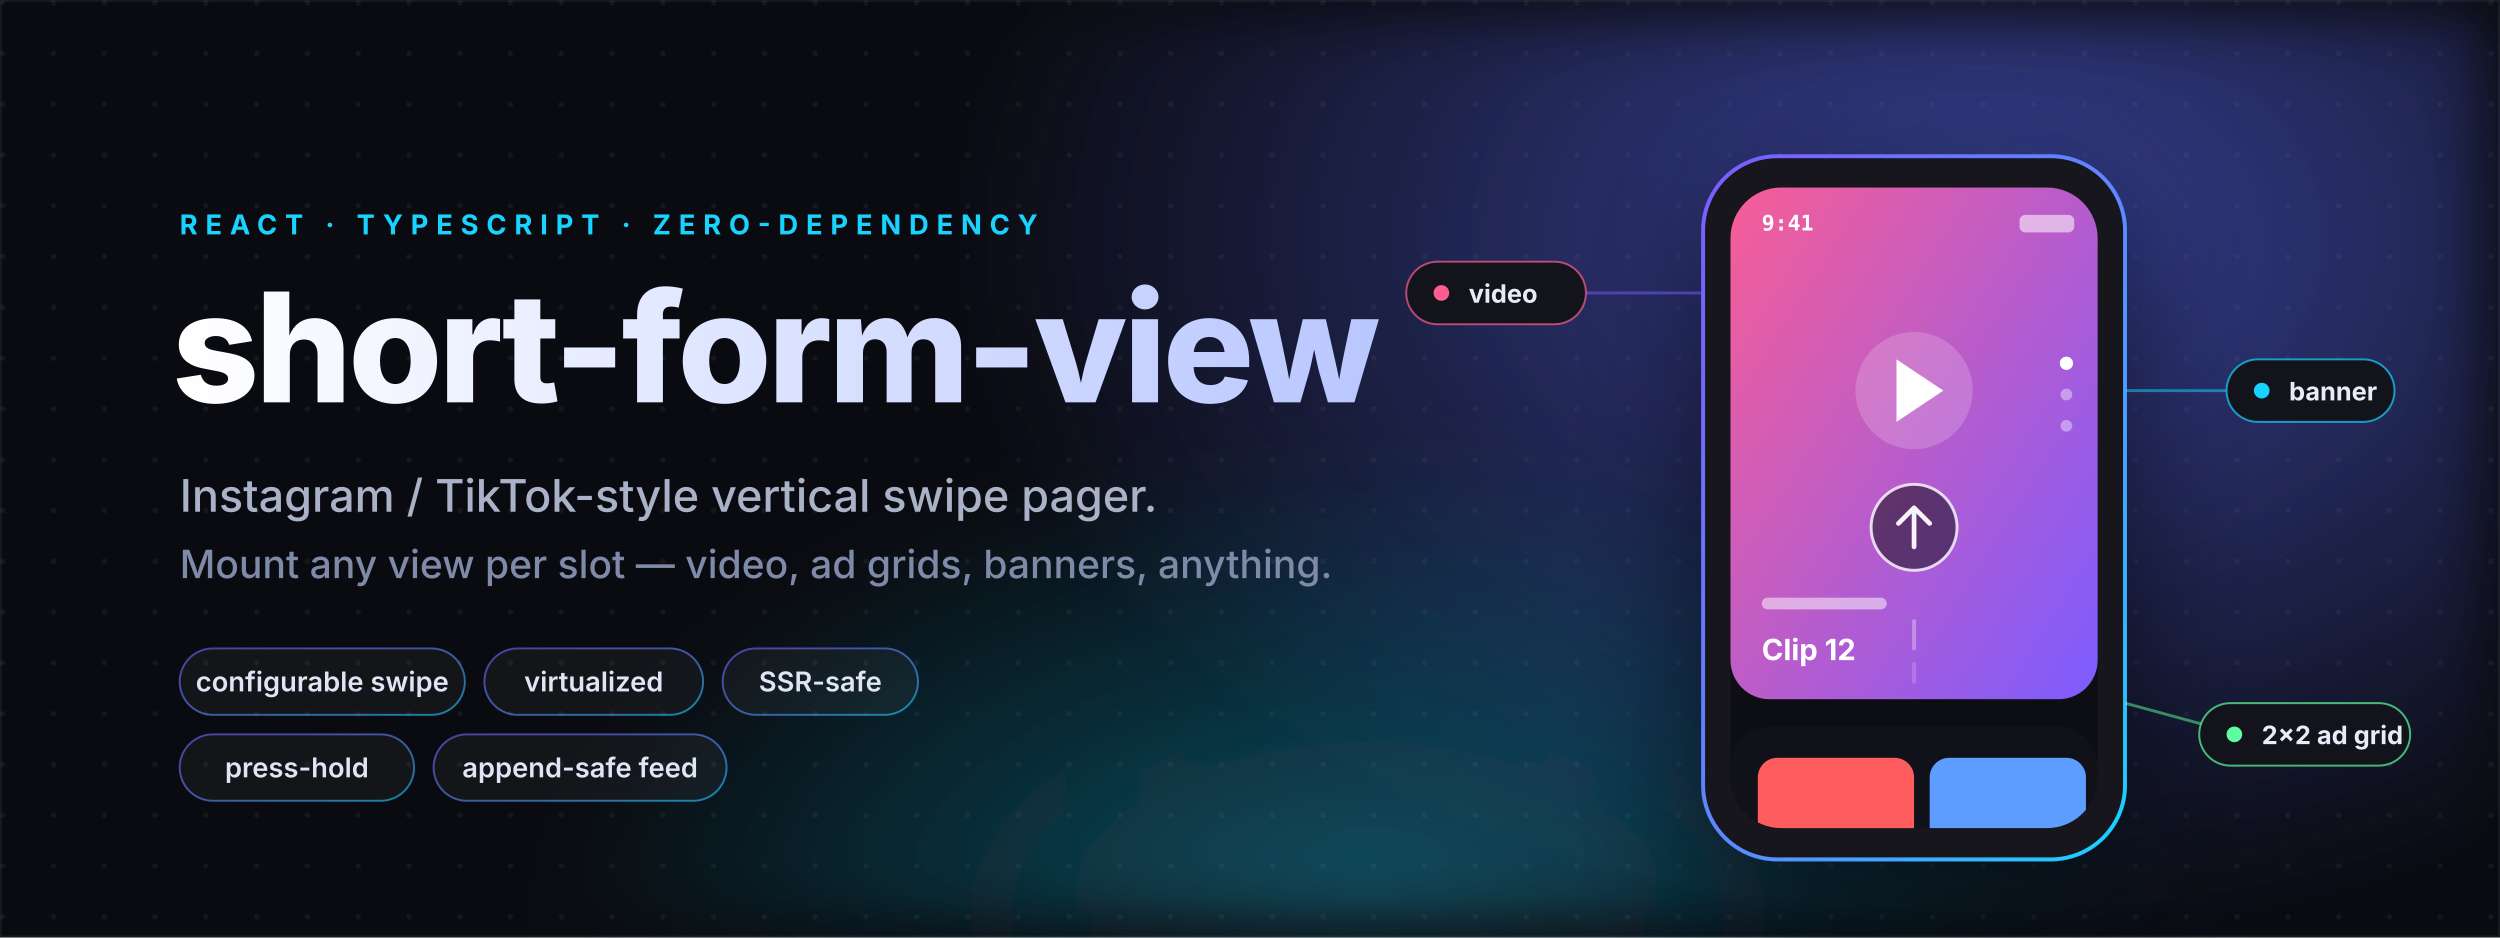
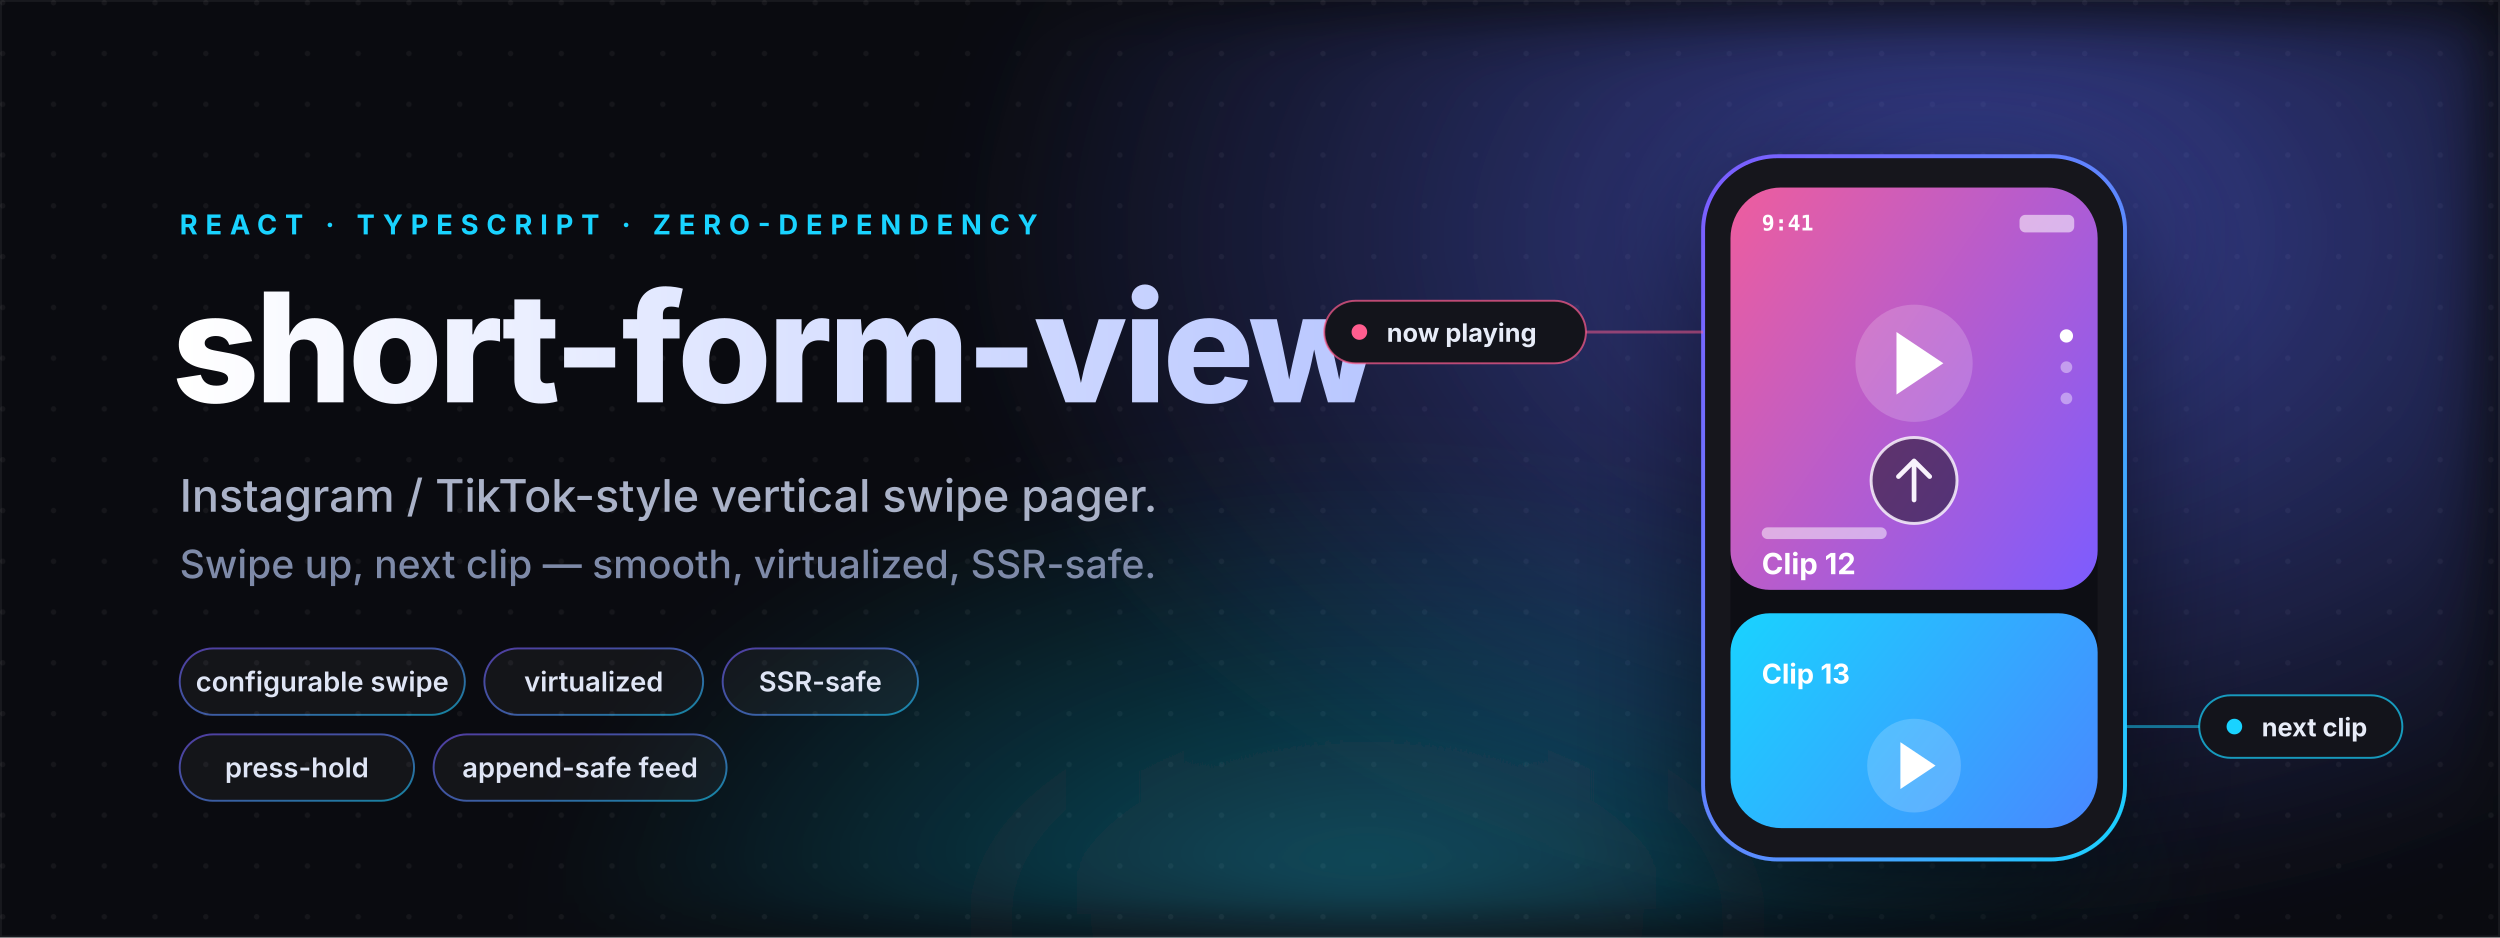
<svg xmlns="http://www.w3.org/2000/svg" width="1280" height="480" viewBox="0 0 1280 480" fill="none" font-family="Inter, system-ui, -apple-system, Segoe UI, Roboto, sans-serif">
  <defs>
    <linearGradient id="accent" x1="0" y1="0" x2="1" y2="1">
      <stop offset="0" stop-color="#7c5cff" />
      <stop offset="0.55" stop-color="#5b8bff" />
      <stop offset="1" stop-color="#19d3ff" />
    </linearGradient>
    <linearGradient id="card1" x1="0" y1="0" x2="1" y2="1">
      <stop offset="0" stop-color="#ff5d8f" />
      <stop offset="1" stop-color="#7c5cff" />
+     </linearGradient>
+     <linearGradient id="card2" x1="0" y1="0" x2="1" y2="1">
+       <stop offset="0" stop-color="#19d3ff" />
+       <stop offset="1" stop-color="#5b6bff" />
    </linearGradient>
    <linearGradient id="title" x1="0" y1="0" x2="1" y2="0">
      <stop offset="0" stop-color="#ffffff" />
      <stop offset="1" stop-color="#b9c7ff" />
    </linearGradient>
    <radialGradient id="glow" cx="0.5" cy="0.5" r="0.5">
      <stop offset="0" stop-color="#5b6bff" stop-opacity="0.55" />
      <stop offset="1" stop-color="#5b6bff" stop-opacity="0" />
    </radialGradient>
    <radialGradient id="glow2" cx="0.5" cy="0.5" r="0.5">
      <stop offset="0" stop-color="#19d3ff" stop-opacity="0.35" />
      <stop offset="1" stop-color="#19d3ff" stop-opacity="0" />
    </radialGradient>
    <pattern id="dots" width="26" height="26" patternUnits="userSpaceOnUse">
      <circle cx="1.4" cy="1.4" r="1.4" fill="#ffffff" fill-opacity="0.05" />
    </pattern>
    <clipPath id="screen">
      <rect x="886" y="96" width="188" height="328" rx="26" />
    </clipPath>
    <filter id="soft" x="-40%" y="-40%" width="180%" height="180%">
      <feGaussianBlur stdDeviation="22" />
    </filter>
    <filter id="drop" x="-30%" y="-30%" width="160%" height="160%">
      <feDropShadow dx="0" dy="22" stdDeviation="34" flood-color="#000000" flood-opacity="0.55" />
    </filter>
  </defs>
  <rect width="1280" height="480" fill="#0a0b10" />
  <rect width="1280" height="480" fill="url(#dots)" />
  <ellipse cx="1010" cy="120" rx="520" ry="360" fill="url(#glow)" filter="url(#soft)" />
  <ellipse cx="700" cy="470" rx="420" ry="240" fill="url(#glow2)" filter="url(#soft)" />
  <rect x="0.5" y="0.5" width="1279" height="479" rx="0" fill="none" stroke="#ffffff" stroke-opacity="0.06" />
  <g>
    <text x="92" y="120" fill="#19d3ff" font-size="14" font-weight="700" letter-spacing="4">REACT · TYPESCRIPT · ZERO-DEPENDENCY</text>
    <text x="88" y="206" fill="url(#title)" font-size="78" font-weight="800" letter-spacing="-2">short-form-view</text>
    <text x="92" y="262" fill="#aab2c8" font-size="23" font-weight="500">Instagram / TikTok-style vertical swipe pager.</text>
-     <text x="92" y="296" fill="#7e8aa8" font-size="20" font-weight="500">Mount any view per slot — video, ad grids, banners, anything.</text>
+     <text x="92" y="296" fill="#7e8aa8" font-size="20" font-weight="500">Swipe up, next clip — smooth, virtualized, SSR-safe.</text>
    <g font-size="14" font-weight="600">
      <g>
        <rect x="92" y="332" width="146" height="34" rx="17" fill="#ffffff" fill-opacity="0.04" stroke="url(#accent)" stroke-opacity="0.6" />
        <text x="165" y="354" fill="#dfe5f5" text-anchor="middle">configurable swipe</text>
      </g>
      <g>
        <rect x="248" y="332" width="112" height="34" rx="17" fill="#ffffff" fill-opacity="0.04" stroke="url(#accent)" stroke-opacity="0.6" />
        <text x="304" y="354" fill="#dfe5f5" text-anchor="middle">virtualized</text>
      </g>
      <g>
        <rect x="370" y="332" width="100" height="34" rx="17" fill="#ffffff" fill-opacity="0.04" stroke="url(#accent)" stroke-opacity="0.6" />
        <text x="420" y="354" fill="#dfe5f5" text-anchor="middle">SSR-safe</text>
      </g>
      <g>
        <rect x="92" y="376" width="120" height="34" rx="17" fill="#ffffff" fill-opacity="0.04" stroke="url(#accent)" stroke-opacity="0.6" />
        <text x="152" y="398" fill="#dfe5f5" text-anchor="middle">press-hold</text>
      </g>
      <g>
        <rect x="222" y="376" width="150" height="34" rx="17" fill="#ffffff" fill-opacity="0.04" stroke="url(#accent)" stroke-opacity="0.6" />
        <text x="297" y="398" fill="#dfe5f5" text-anchor="middle">append-safe feed</text>
      </g>
    </g>
  </g>
  <g filter="url(#drop)">
    <rect x="872" y="80" width="216" height="360" rx="38" fill="#13141b" stroke="url(#accent)" stroke-width="2" />
  </g>
  <rect x="886" y="96" width="188" height="328" rx="26" fill="#0d0e14" />
  <g clip-path="url(#screen)">
-     <rect x="886" y="58" width="188" height="300" rx="20" fill="url(#card1)" />
-     <circle cx="980" cy="200" r="30" fill="#ffffff" fill-opacity="0.18" />
-     <path d="M971 184 l24 16 -24 16 z" fill="#ffffff" />
-     <text x="902" y="338" fill="#ffffff" font-size="15" font-weight="700">Clip 12</text>
-     <rect x="902" y="306" width="64" height="6" rx="3" fill="#ffffff" fill-opacity="0.5" />
-     <rect x="886" y="372" width="188" height="150" rx="20" fill="#101119" />
-     <rect x="900" y="388" width="80" height="56" rx="10" fill="#ff5d5d" />
-     <rect x="988" y="388" width="80" height="56" rx="10" fill="#5d9dff" />
-     <rect x="900" y="452" width="80" height="56" rx="10" fill="#5dffa0" />
-     <rect x="988" y="452" width="80" height="56" rx="10" fill="#ffd35d" />
+     <rect x="886" y="24" width="188" height="278" rx="20" fill="url(#card1)" />
+     <circle cx="980" cy="186" r="30" fill="#ffffff" fill-opacity="0.18" />
+     <path d="M971 170 l24 16 -24 16 z" fill="#ffffff" />
+     <rect x="902" y="270" width="64" height="6" rx="3" fill="#ffffff" fill-opacity="0.5" />
+     <text x="902" y="294" fill="#ffffff" font-size="15" font-weight="700">Clip 12</text>
+     <rect x="886" y="314" width="188" height="240" rx="20" fill="url(#card2)" />
+     <circle cx="980" cy="392" r="24" fill="#ffffff" fill-opacity="0.18" />
+     <path d="M973 380 l18 12 -18 12 z" fill="#ffffff" />
+     <text x="902" y="350" fill="#ffffff" font-size="14" font-weight="700">Clip 13</text>
    <text x="902" y="118" fill="#ffffff" font-size="11" font-weight="700" font-family="ui-monospace, monospace">9:41</text>
    <rect x="1034" y="110" width="28" height="9" rx="3" fill="#ffffff" fill-opacity="0.55" />
-     <circle cx="1058" cy="186" r="3.4" fill="#ffffff" />
-     <circle cx="1058" cy="202" r="3" fill="#ffffff" fill-opacity="0.4" />
-     <circle cx="1058" cy="218" r="3" fill="#ffffff" fill-opacity="0.4" />
+     <circle cx="1058" cy="172" r="3.4" fill="#ffffff" />
+     <circle cx="1058" cy="188" r="3" fill="#ffffff" fill-opacity="0.4" />
+     <circle cx="1058" cy="204" r="3" fill="#ffffff" fill-opacity="0.4" />
  </g>
  <g opacity="0.92">
-     <circle cx="980" cy="270" r="22" fill="#0a0b10" fill-opacity="0.55" stroke="#ffffff" stroke-opacity="0.85" stroke-width="1.5" />
-     <path d="M980 280 l0 -20 M972 268 l8 -8 8 8" stroke="#ffffff" stroke-width="2.4" stroke-linecap="round" stroke-linejoin="round" fill="none" />
-   </g>
-   <g stroke="#ffffff" stroke-opacity="0.32" stroke-width="2" stroke-linecap="round">
-     <path d="M980 318 l0 14" />
-     <path d="M980 340 l0 9" stroke-opacity="0.18" />
+     <circle cx="980" cy="246" r="22" fill="#0a0b10" fill-opacity="0.55" stroke="#ffffff" stroke-opacity="0.85" stroke-width="1.5" />
+     <path d="M980 256 l0 -20 M972 244 l8 -8 8 8" stroke="#ffffff" stroke-width="2.4" stroke-linecap="round" stroke-linejoin="round" fill="none" />
  </g>
  <g font-size="13" font-weight="700">
-     <line x1="872" y1="150" x2="812" y2="150" stroke="#7c5cff" stroke-opacity="0.5" stroke-width="1.5" />
+     <line x1="872" y1="170" x2="812" y2="170" stroke="#ff5d8f" stroke-opacity="0.5" stroke-width="1.5" />
    <g>
-       <rect x="720" y="134" width="92" height="32" rx="16" fill="#13141b" stroke="#ff5d8f" stroke-opacity="0.7" />
-       <circle cx="738" cy="150" r="4" fill="#ff5d8f" />
-       <text x="752" y="155" fill="#e7ecf8">video</text>
+       <rect x="678" y="154" width="134" height="32" rx="16" fill="#13141b" stroke="#ff5d8f" stroke-opacity="0.7" />
+       <circle cx="696" cy="170" r="4" fill="#ff5d8f" />
+       <text x="710" y="175" fill="#e7ecf8">now playing</text>
    </g>
-     <line x1="1088" y1="200" x2="1140" y2="200" stroke="#19d3ff" stroke-opacity="0.5" stroke-width="1.5" />
+     <line x1="1088" y1="372" x2="1132" y2="372" stroke="#19d3ff" stroke-opacity="0.5" stroke-width="1.5" />
    <g>
-       <rect x="1140" y="184" width="86" height="32" rx="16" fill="#13141b" stroke="#19d3ff" stroke-opacity="0.7" />
-       <circle cx="1158" cy="200" r="4" fill="#19d3ff" />
-       <text x="1172" y="205" fill="#e7ecf8">banner</text>
-     </g>
-     <line x1="1088" y1="360" x2="1132" y2="372" stroke="#5dffa0" stroke-opacity="0.5" stroke-width="1.5" />
-     <g>
-       <rect x="1126" y="360" width="108" height="32" rx="16" fill="#13141b" stroke="#5dffa0" stroke-opacity="0.7" />
-       <circle cx="1144" cy="376" r="4" fill="#5dffa0" />
-       <text x="1158" y="381" fill="#e7ecf8">2×2 ad grid</text>
+       <rect x="1126" y="356" width="104" height="32" rx="16" fill="#13141b" stroke="#19d3ff" stroke-opacity="0.7" />
+       <circle cx="1144" cy="372" r="4" fill="#19d3ff" />
+       <text x="1158" y="377" fill="#e7ecf8">next clip</text>
    </g>
  </g>
</svg>
